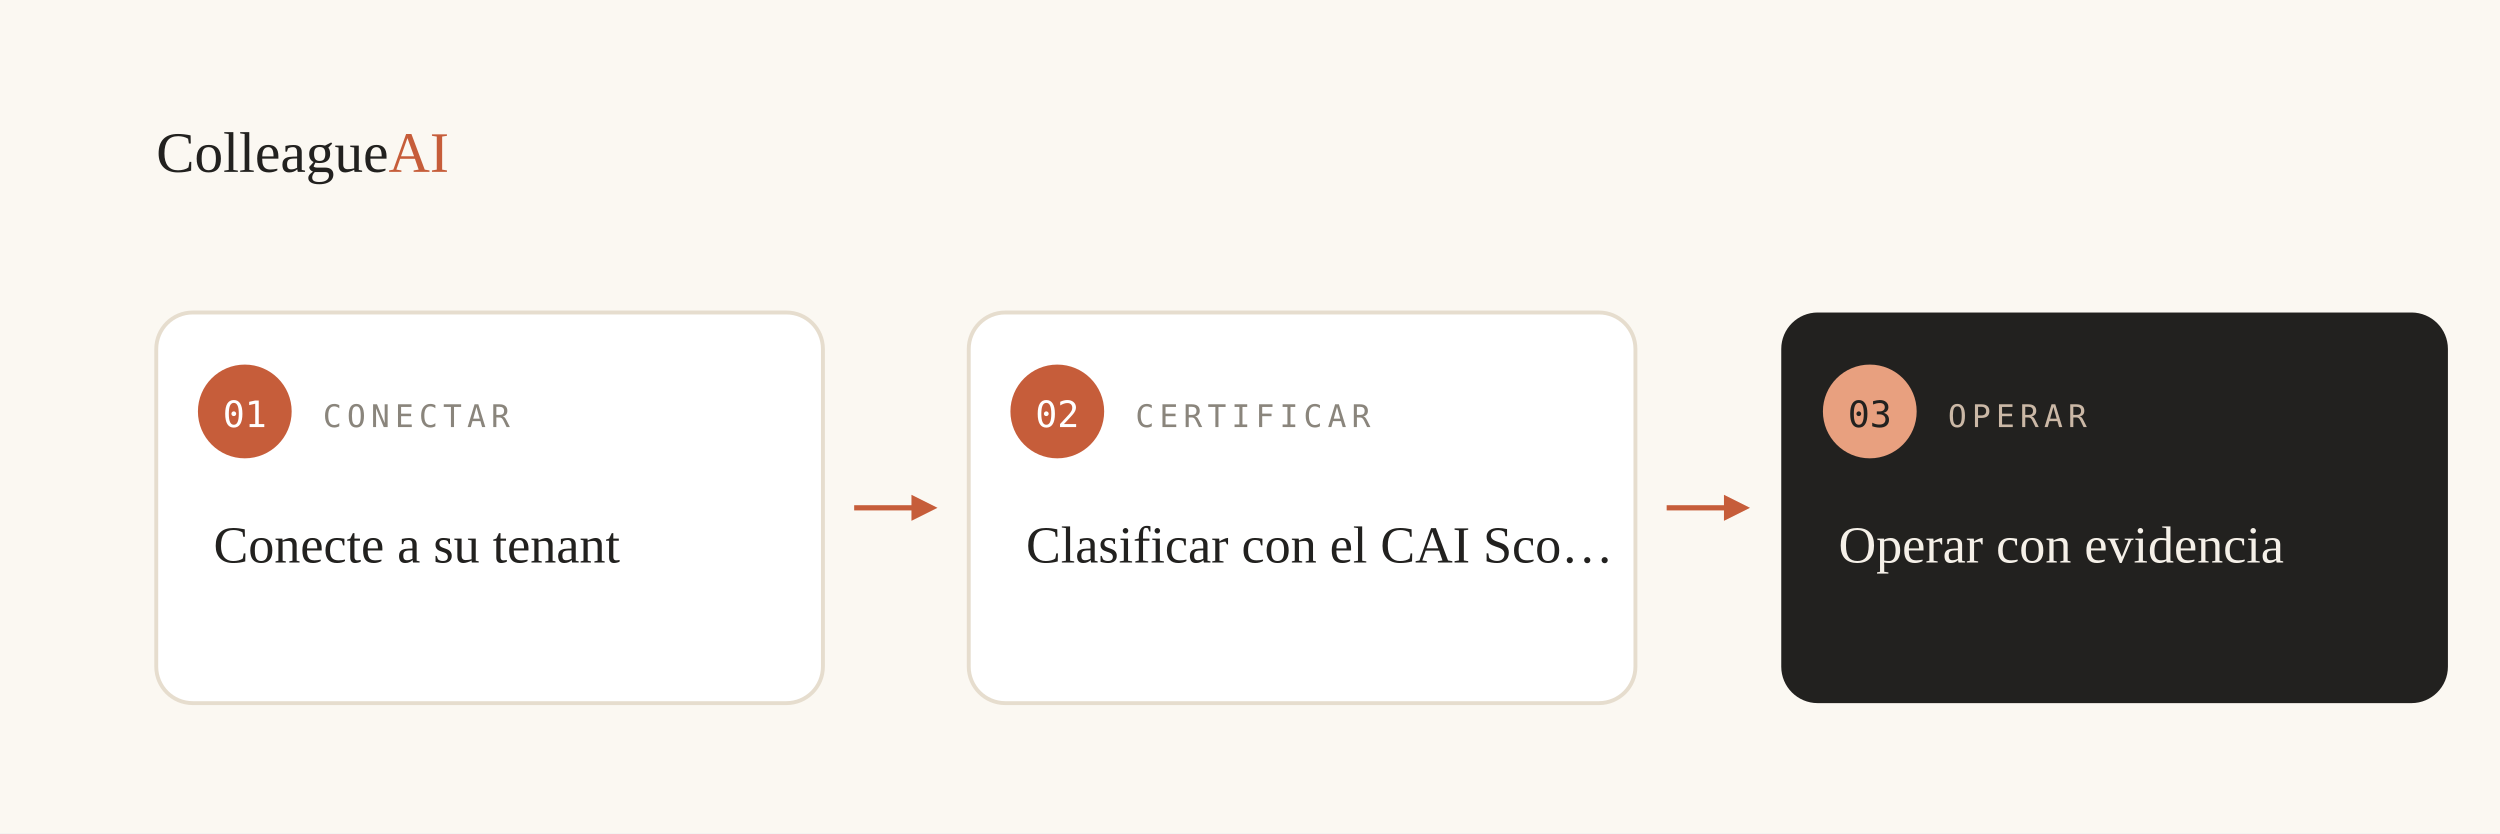
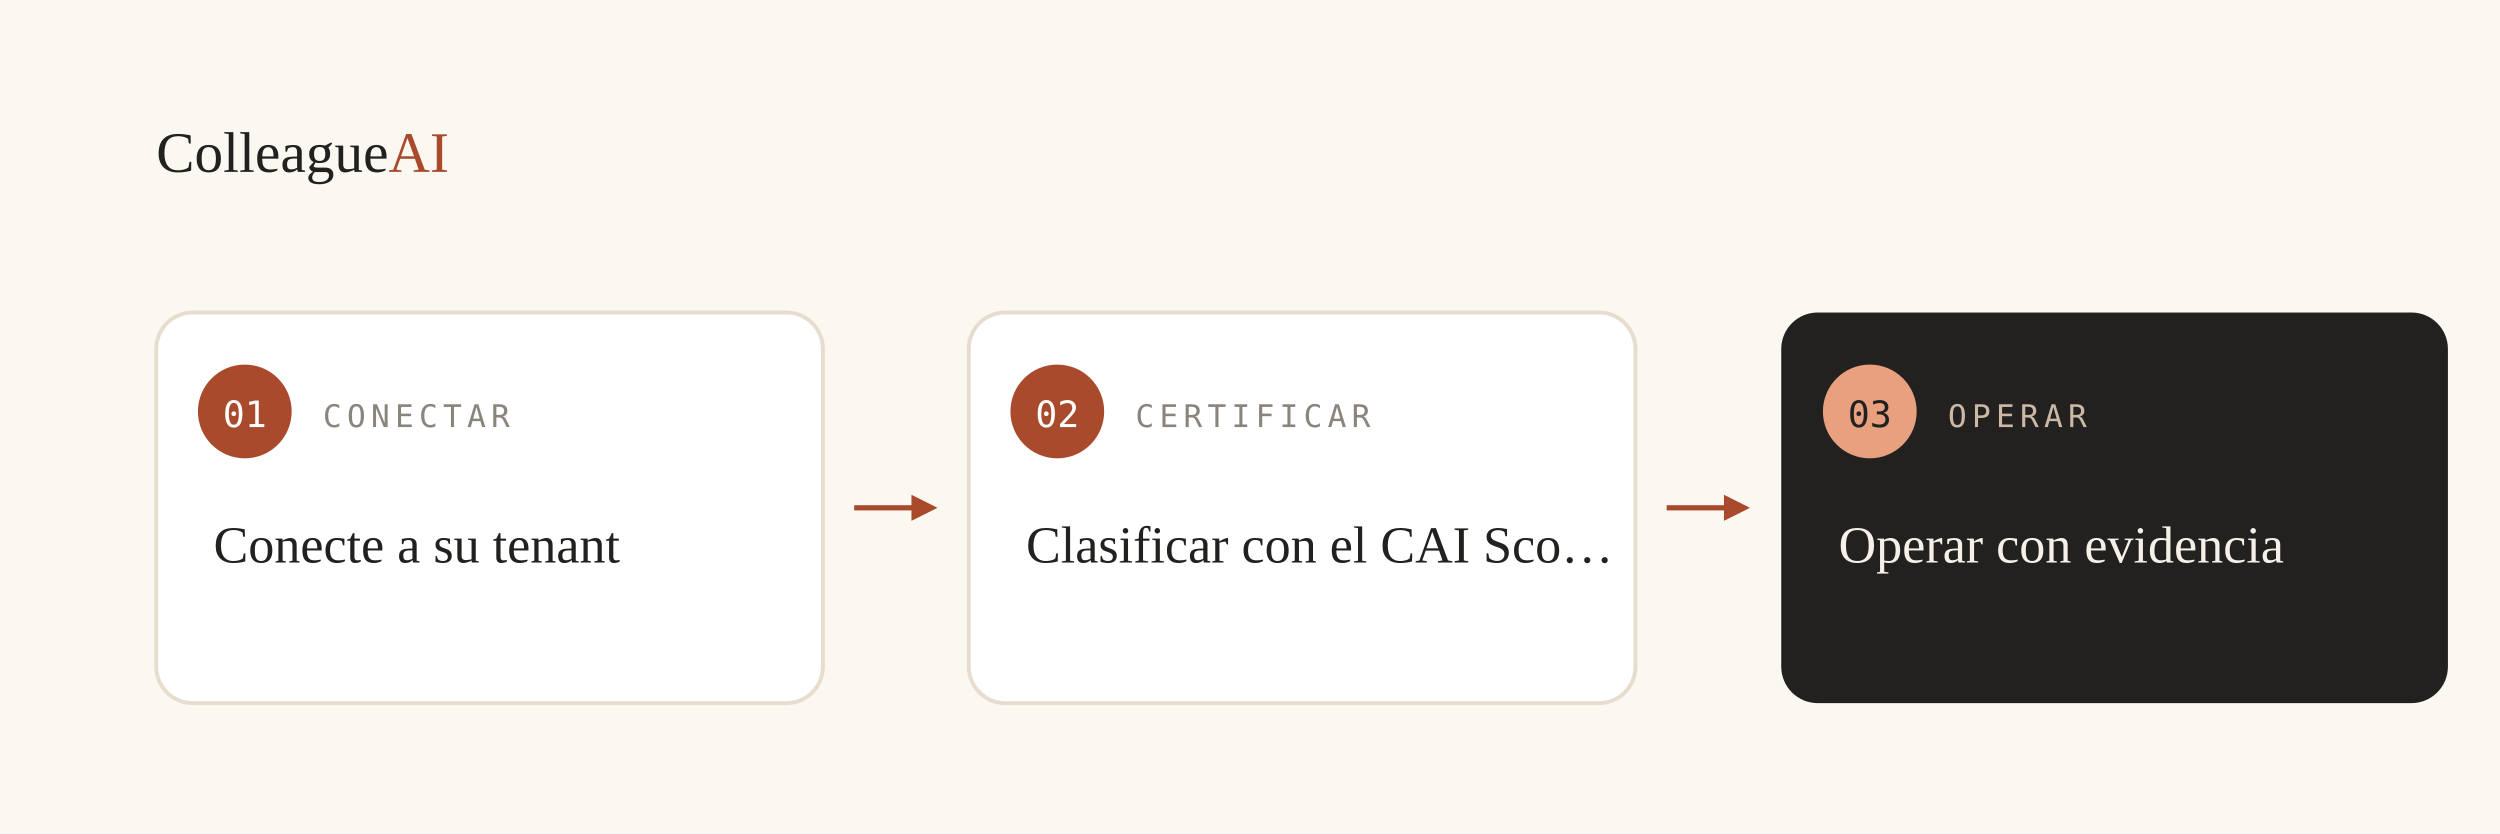
<svg xmlns="http://www.w3.org/2000/svg" viewBox="0 0 960 320" font-family="system-ui,-apple-system,'Segoe UI',Roboto,sans-serif">
  <defs>
    <style>.serif{font-family:Georgia,'Times New Roman',serif}.mono{font-family:ui-monospace,SFMono-Regular,Menlo,monospace}</style>
  </defs>
  <rect width="960" height="320" fill="#FBF8F2" />
-   <text x="60" y="66" class="serif" font-size="22" fill="#22211F">Colleague<tspan fill="#c65d3a">AI</tspan>
+   <text x="60" y="66" class="serif" font-size="22" fill="#22211F">Colleague<tspan fill="#a94a2c">AI</tspan>
  </text>
-   <path d="M328 195 h26" stroke="#c65d3a" stroke-width="2" fill="none" />
-   <polygon points="360,195 350,190 350,200" fill="#c65d3a" />
-   <path d="M640 195 h26" stroke="#c65d3a" stroke-width="2" fill="none" />
-   <polygon points="672,195 662,190 662,200" fill="#c65d3a" />
+   <path d="M328 195 h26" stroke="#a94a2c" stroke-width="2" fill="none" />
+   <polygon points="360,195 350,190 350,200" fill="#a94a2c" />
+   <path d="M640 195 h26" stroke="#a94a2c" stroke-width="2" fill="none" />
+   <polygon points="672,195 662,190 662,200" fill="#a94a2c" />
  <rect x="60" y="120" width="256" height="150" rx="14" fill="#ffffff" stroke="#e6ddce" stroke-width="1.5" />
-   <circle cx="94" cy="158" r="18" fill="#c65d3a" />
+   <circle cx="94" cy="158" r="18" fill="#a94a2c" />
  <text x="94" y="164" class="mono" font-size="14" fill="#ffffff" text-anchor="middle">01</text>
  <text x="124" y="164" class="mono" font-size="12" letter-spacing="2" fill="#8a857c">CONECTAR</text>
  <text x="82" y="216" class="serif" font-size="20" fill="#22211F">Conecte a su tenant</text>
  <rect x="372" y="120" width="256" height="150" rx="14" fill="#ffffff" stroke="#e6ddce" stroke-width="1.5" />
-   <circle cx="406" cy="158" r="18" fill="#c65d3a" />
+   <circle cx="406" cy="158" r="18" fill="#a94a2c" />
  <text x="406" y="164" class="mono" font-size="14" fill="#ffffff" text-anchor="middle">02</text>
  <text x="436" y="164" class="mono" font-size="12" letter-spacing="2" fill="#8a857c">CERTIFICAR</text>
  <text x="394" y="216" class="serif" font-size="20" fill="#22211F">Clasificar con el CAI Sco…</text>
  <rect x="684" y="120" width="256" height="150" rx="14" fill="#22211F" />
  <circle cx="718" cy="158" r="18" fill="#E8A07F" />
  <text x="718" y="164" class="mono" font-size="14" fill="#22211F" text-anchor="middle">03</text>
  <text x="748" y="164" class="mono" font-size="12" letter-spacing="2" fill="#cbb8a6">OPERAR</text>
  <text x="706" y="216" class="serif" font-size="20" fill="#F5F0E8">Operar con evidencia</text>
</svg>
